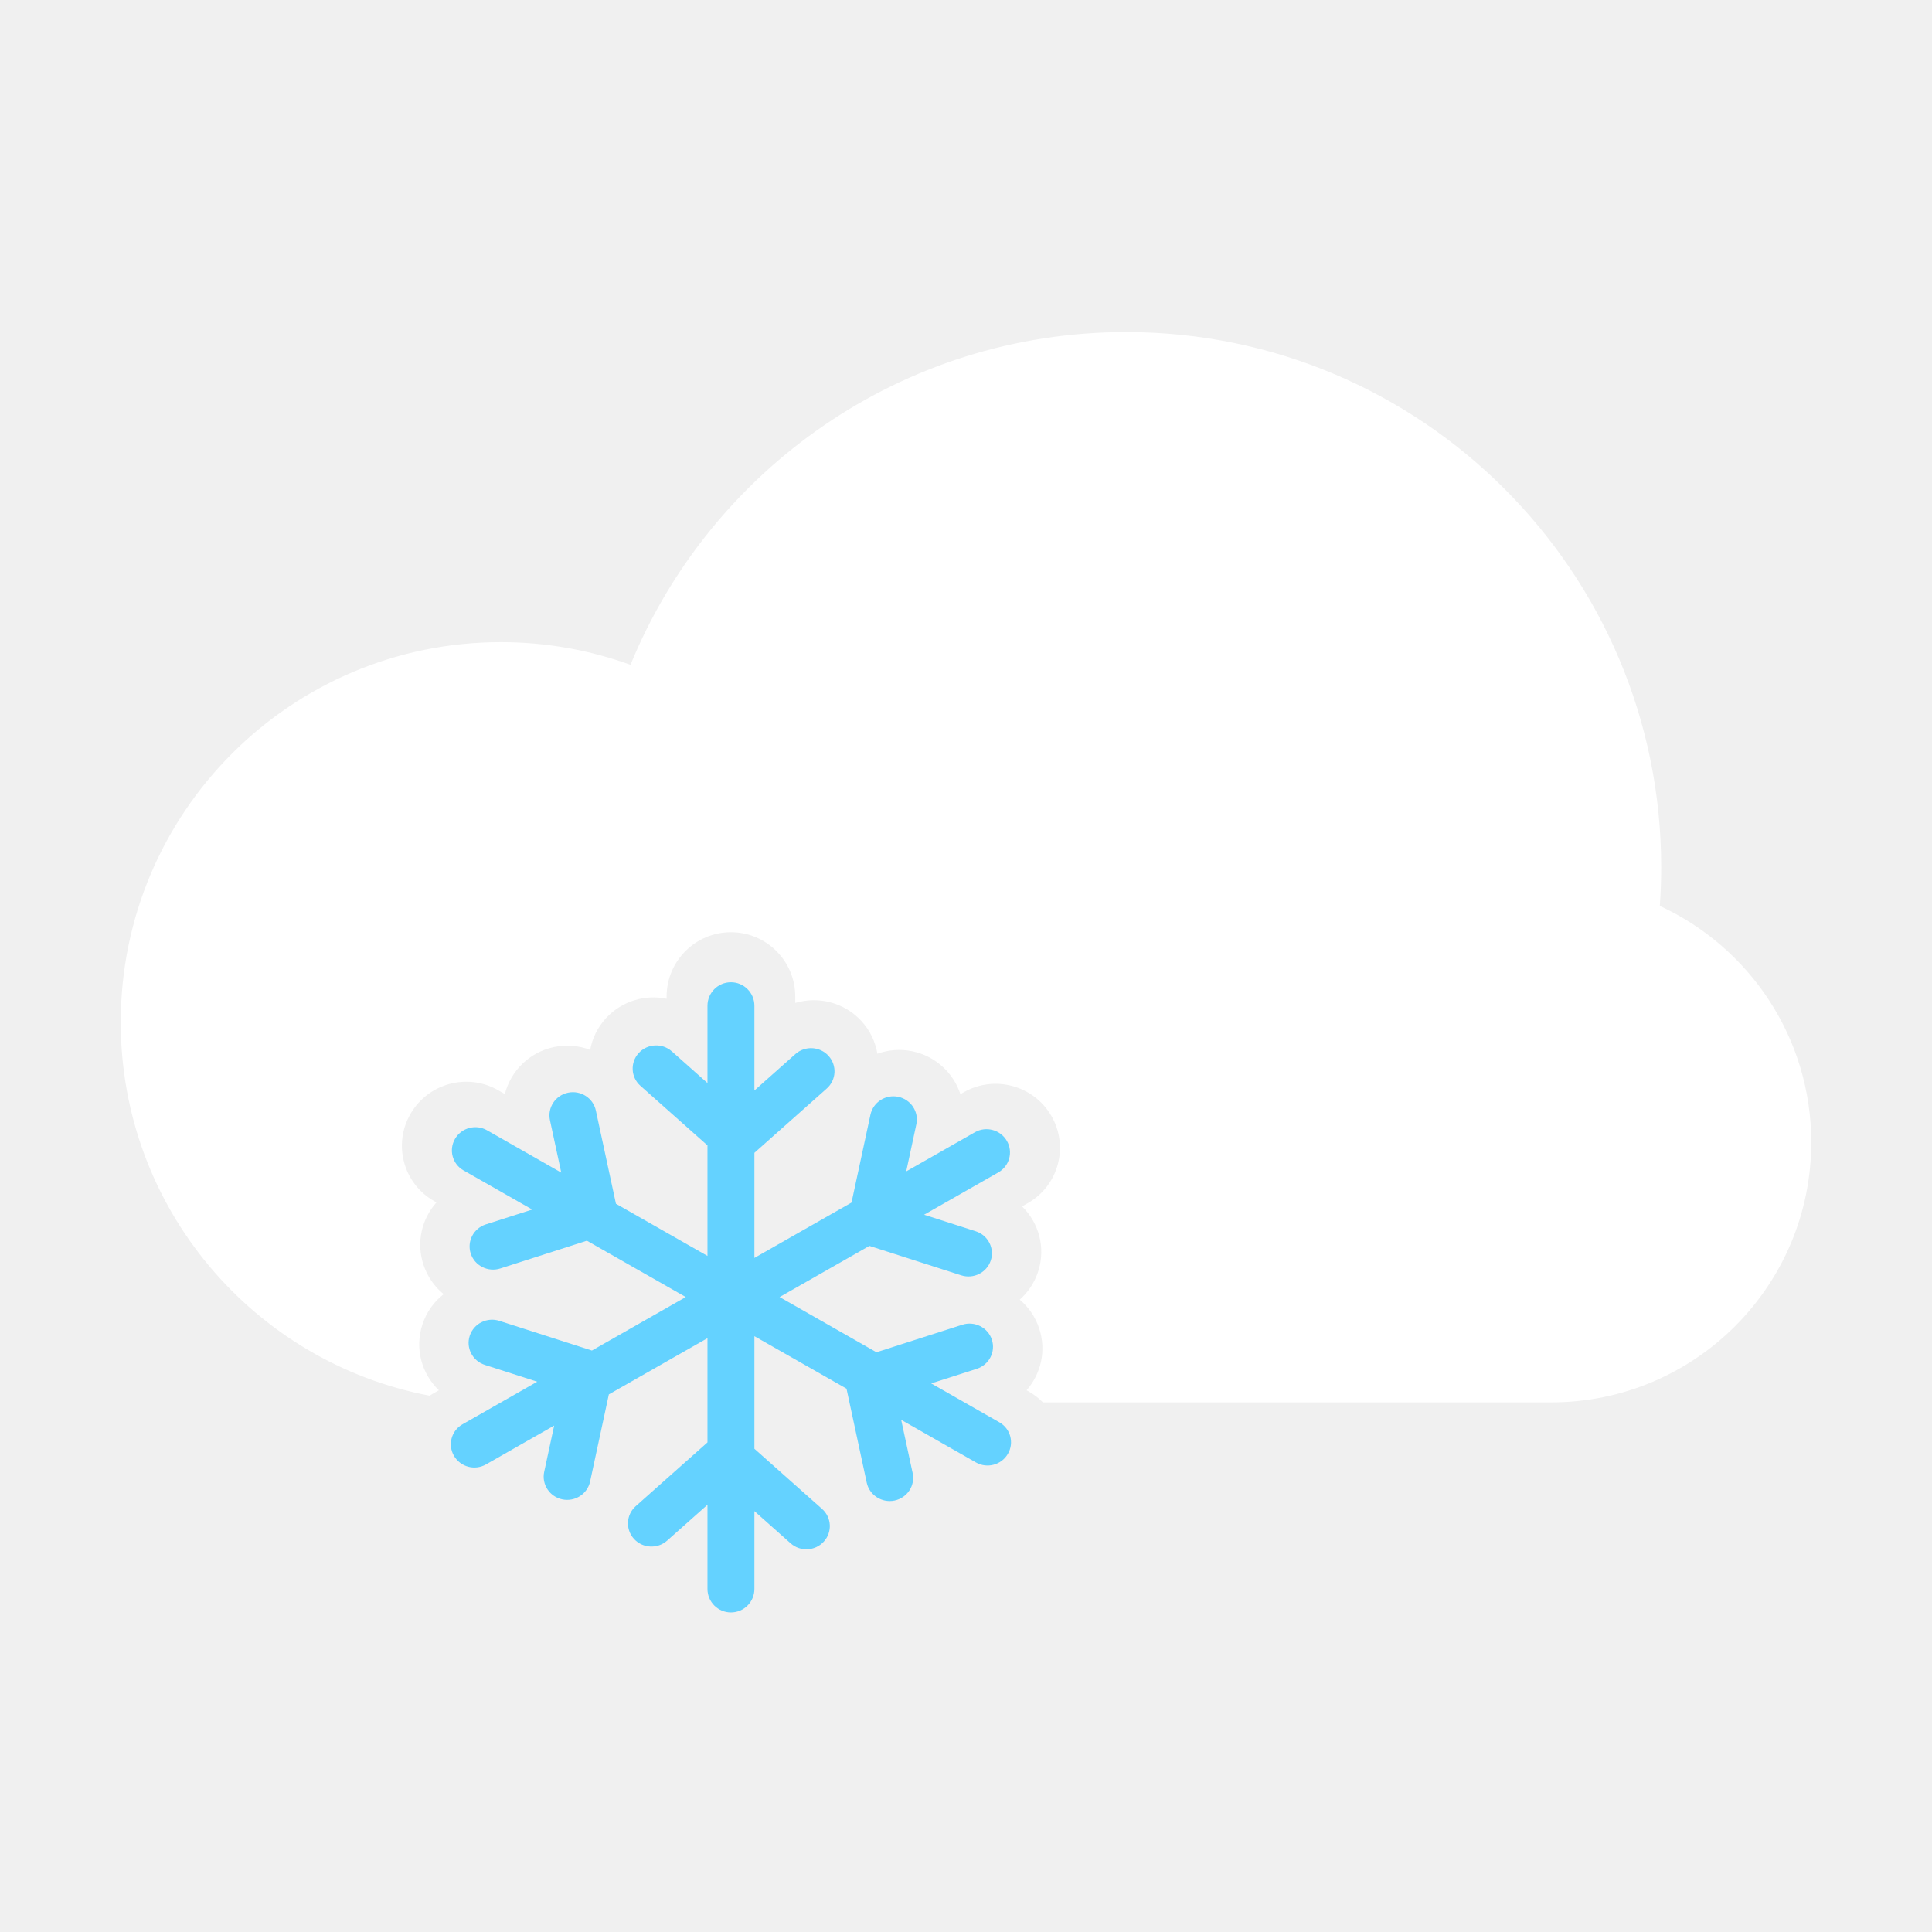
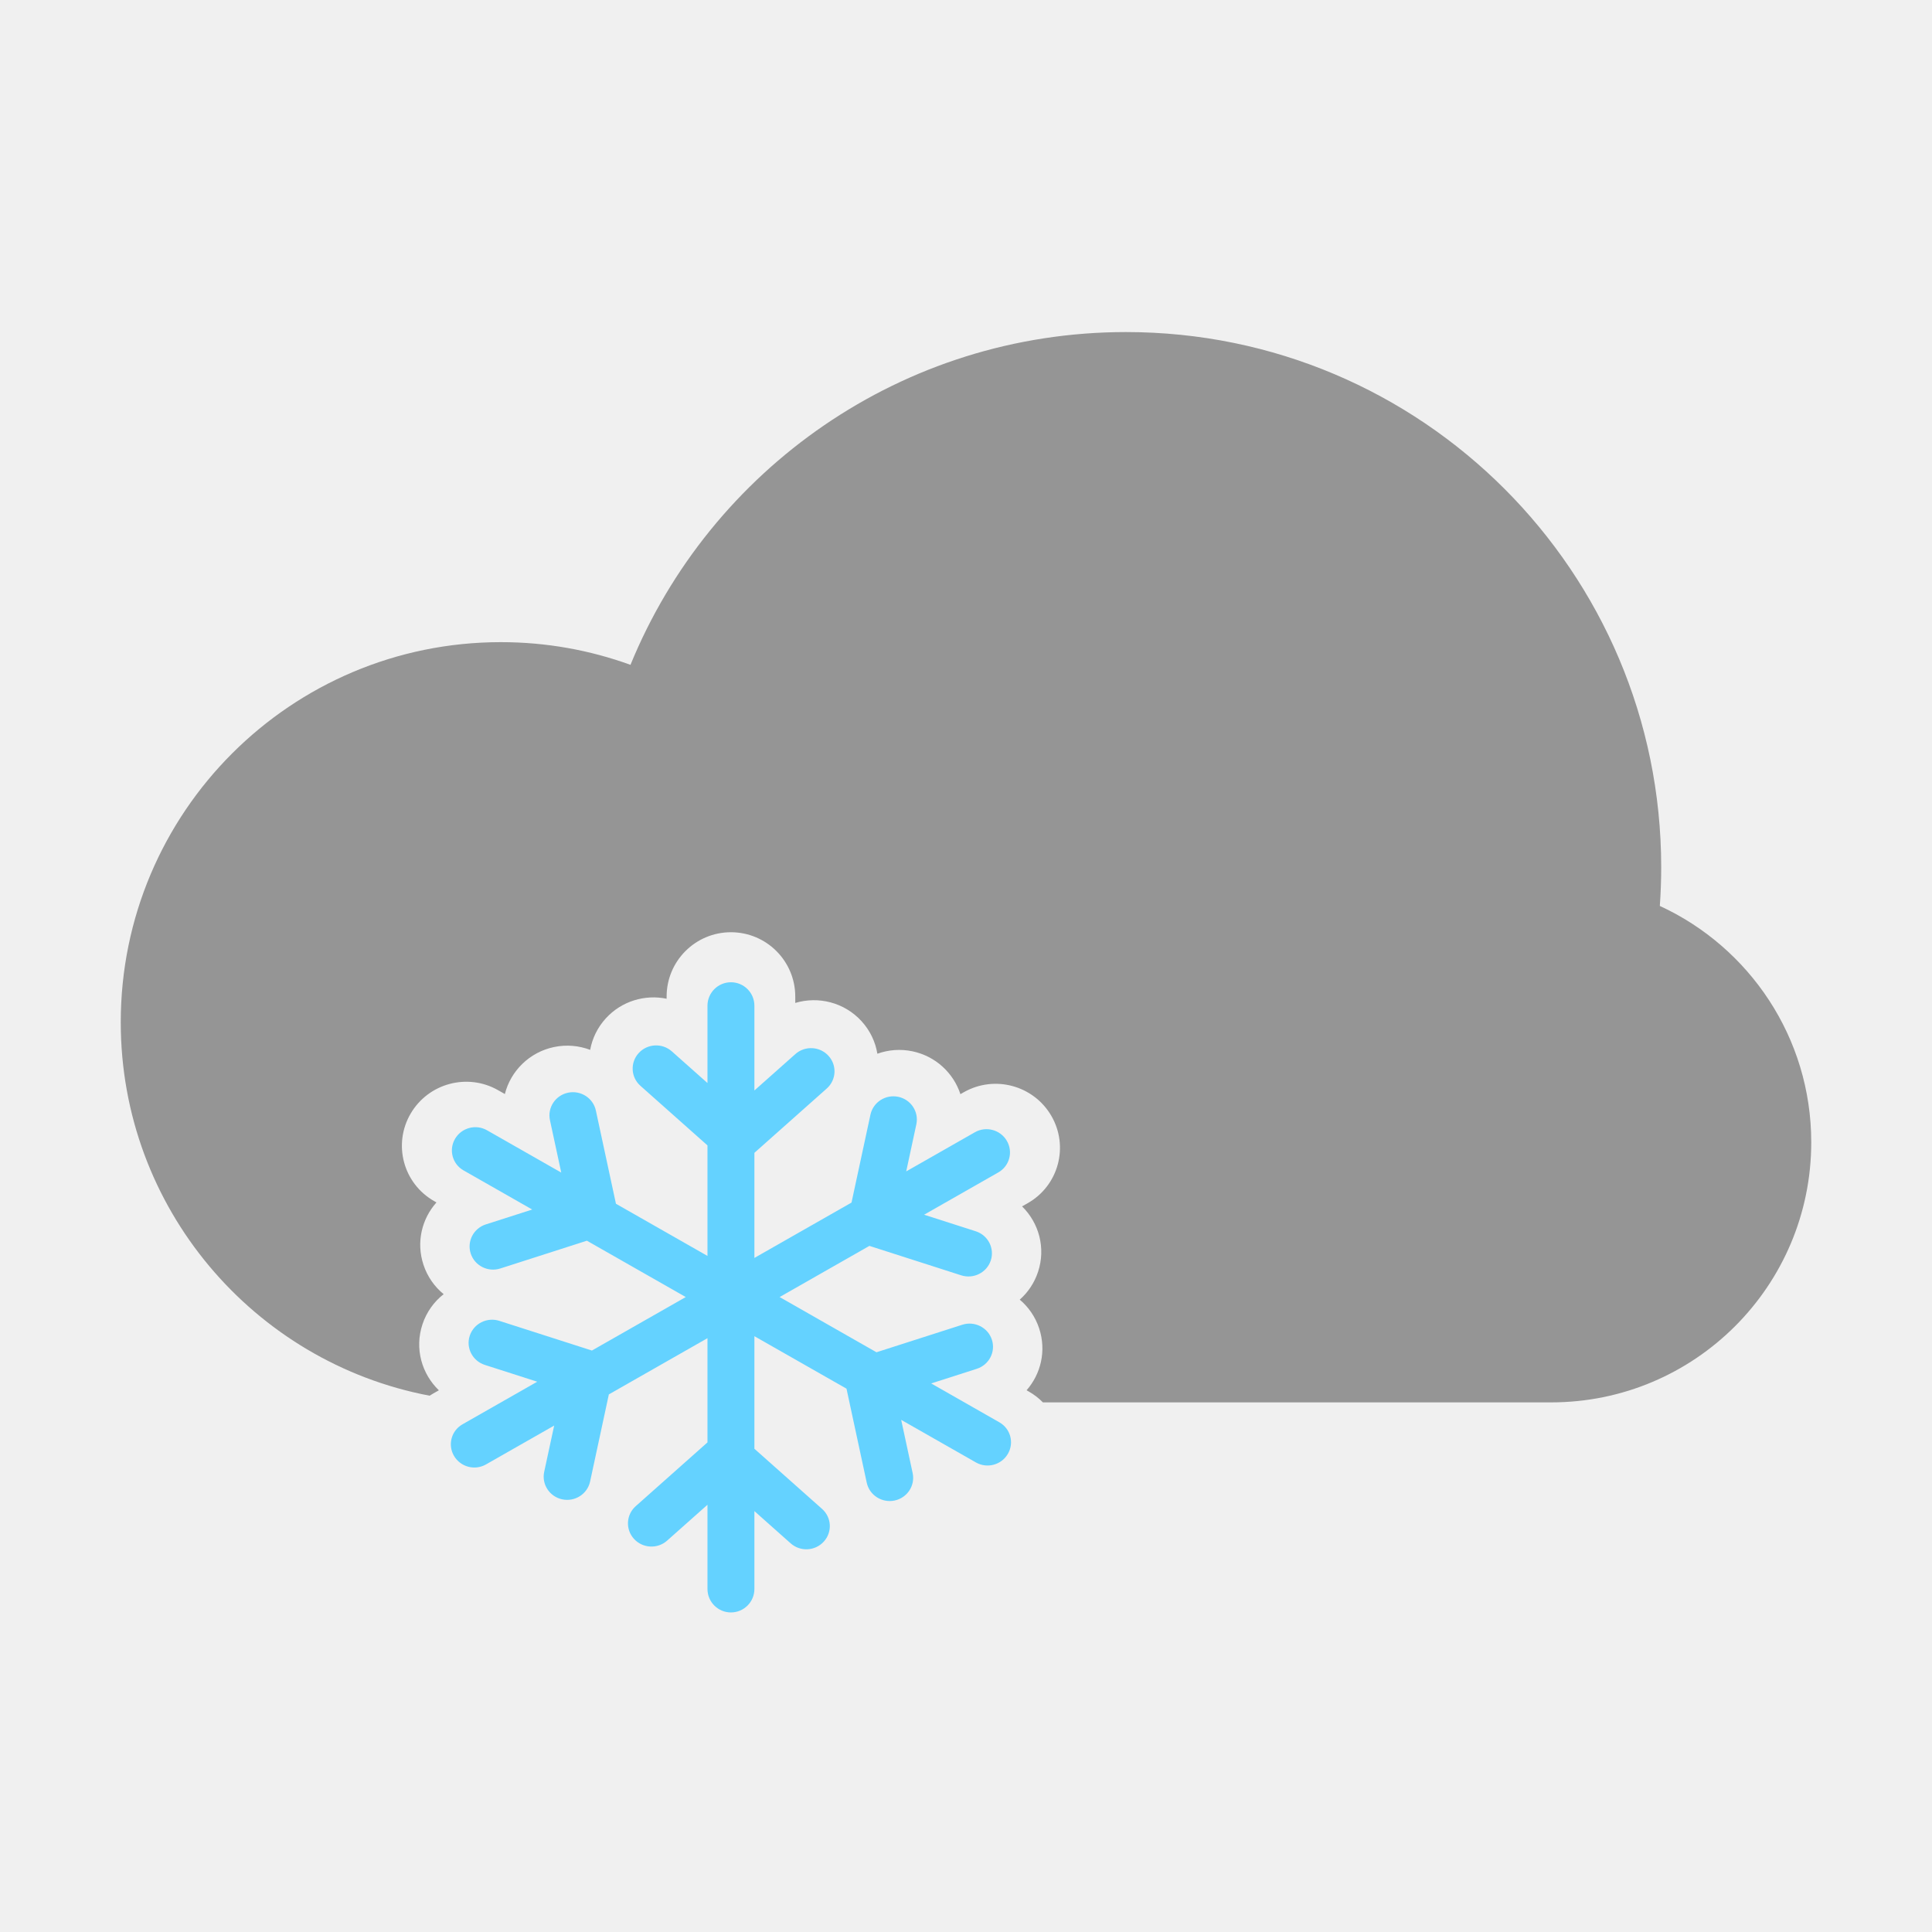
<svg xmlns="http://www.w3.org/2000/svg" width="128" height="128" viewBox="0 0 128 128" fill="none">
  <path d="M46.872 66.632C46.872 65.773 47.568 65.077 48.426 65.077C49.285 65.077 49.981 65.773 49.981 66.632V72.247L52.695 69.835C53.332 69.268 54.315 69.32 54.889 69.95C55.464 70.579 55.413 71.549 54.776 72.116L49.981 76.378V83.341L56.415 79.674L57.669 73.851C57.847 73.021 58.673 72.491 59.513 72.667C60.353 72.844 60.889 73.659 60.71 74.489L60.039 77.608L64.59 75.014C65.329 74.593 66.276 74.847 66.705 75.581C67.134 76.315 66.883 77.252 66.145 77.673L61.224 80.478L64.643 81.574C65.46 81.836 65.907 82.703 65.642 83.509C65.377 84.315 64.499 84.756 63.682 84.494L57.6 82.543L51.652 85.933L58.069 89.591L63.753 87.768C64.57 87.505 65.448 87.947 65.713 88.753C65.979 89.559 65.531 90.425 64.714 90.687L61.693 91.656L66.213 94.233C66.952 94.654 67.203 95.59 66.773 96.325C66.344 97.059 65.397 97.312 64.658 96.891L59.706 94.069L60.465 97.592C60.644 98.422 60.108 99.237 59.268 99.414C58.428 99.59 57.602 99.06 57.423 98.23L56.083 92.003L49.981 88.526V95.984L54.465 99.97C55.102 100.536 55.153 101.506 54.578 102.136C54.004 102.766 53.022 102.818 52.384 102.251L49.981 100.115V105.274C49.981 106.132 49.285 106.828 48.426 106.828C47.568 106.828 46.872 106.132 46.872 105.274V99.694L44.198 102.071C43.561 102.637 42.578 102.586 42.004 101.956C41.429 101.326 41.48 100.356 42.117 99.789L46.872 95.563V88.658L40.338 92.382L39.096 98.153C38.917 98.983 38.092 99.512 37.252 99.336C36.412 99.16 35.876 98.344 36.054 97.514L36.715 94.448L32.195 97.024C31.456 97.445 30.509 97.191 30.079 96.457C29.65 95.723 29.901 94.786 30.64 94.365L35.592 91.542L32.122 90.429C31.305 90.167 30.857 89.301 31.122 88.495C31.388 87.689 32.265 87.247 33.083 87.51L39.216 89.477L45.433 85.933L38.883 82.2L33.148 84.04C32.331 84.302 31.453 83.861 31.188 83.055C30.923 82.248 31.37 81.382 32.187 81.12L35.26 80.135L30.709 77.541C29.97 77.12 29.719 76.183 30.148 75.449C30.577 74.715 31.524 74.461 32.263 74.882L37.184 77.686L36.436 74.215C36.258 73.386 36.794 72.57 37.634 72.394C38.474 72.218 39.3 72.747 39.478 73.577L40.808 79.752L46.872 83.208V75.885L42.428 71.936C41.791 71.369 41.74 70.399 42.315 69.769C42.889 69.139 43.872 69.088 44.509 69.654L46.872 71.754V66.632Z" fill="#64D2FF" />
-   <path d="M69.095 92.911C68.825 92.635 68.512 92.392 68.159 92.192L68.014 92.109C68.958 91.029 69.338 89.496 68.847 88.01C68.591 87.236 68.137 86.59 67.561 86.105C68.102 85.627 68.528 85.004 68.773 84.263C69.301 82.665 68.821 81.01 67.715 79.926L68.088 79.714C70.138 78.55 70.837 75.943 69.643 73.91C68.465 71.903 65.884 71.211 63.86 72.36L63.63 72.491C63.17 71.086 61.982 69.971 60.451 69.651C59.653 69.484 58.852 69.552 58.128 69.812C58 69.032 57.65 68.28 57.075 67.651C55.933 66.404 54.212 65.989 52.688 66.447V66.025C52.688 63.671 50.78 61.763 48.426 61.763C46.073 61.763 44.165 63.671 44.165 66.025V66.169C42.737 65.873 41.193 66.316 40.141 67.465C39.583 68.075 39.238 68.802 39.1 69.556C38.358 69.275 37.53 69.196 36.706 69.369C35.077 69.709 33.836 70.95 33.448 72.482L32.993 72.224C30.969 71.075 28.388 71.766 27.21 73.773C26.016 75.806 26.715 78.413 28.765 79.577L28.917 79.664C27.953 80.745 27.56 82.294 28.056 83.794C28.319 84.591 28.793 85.252 29.393 85.742C28.761 86.237 28.261 86.917 27.988 87.744C27.455 89.357 27.949 91.027 29.077 92.111L28.694 92.328C28.614 92.373 28.537 92.42 28.462 92.469C16.811 90.26 8 80.022 8 67.728C8 53.819 19.275 42.544 33.183 42.544C36.199 42.544 39.091 43.075 41.771 44.047C47.059 31.113 59.767 22 74.603 22C94.185 22 110.059 37.874 110.059 57.456C110.059 58.318 110.028 59.174 109.968 60.021C115.889 62.747 120 68.734 120 75.68C120 85.197 112.286 92.911 102.769 92.911H69.095Z" fill="white" />
+   <path d="M69.095 92.911C68.825 92.635 68.512 92.392 68.159 92.192L68.014 92.109C68.958 91.029 69.338 89.496 68.847 88.01C68.591 87.236 68.137 86.59 67.561 86.105C68.102 85.627 68.528 85.004 68.773 84.263C69.301 82.665 68.821 81.01 67.715 79.926L68.088 79.714C70.138 78.55 70.837 75.943 69.643 73.91C68.465 71.903 65.884 71.211 63.86 72.36L63.63 72.491C63.17 71.086 61.982 69.971 60.451 69.651C59.653 69.484 58.852 69.552 58.128 69.812C58 69.032 57.65 68.28 57.075 67.651C55.933 66.404 54.212 65.989 52.688 66.447V66.025C52.688 63.671 50.78 61.763 48.426 61.763C46.073 61.763 44.165 63.671 44.165 66.025V66.169C42.737 65.873 41.193 66.316 40.141 67.465C39.583 68.075 39.238 68.802 39.1 69.556C38.358 69.275 37.53 69.196 36.706 69.369C35.077 69.709 33.836 70.95 33.448 72.482L32.993 72.224C30.969 71.075 28.388 71.766 27.21 73.773C26.016 75.806 26.715 78.413 28.765 79.577L28.917 79.664C27.953 80.745 27.56 82.294 28.056 83.794C28.319 84.591 28.793 85.252 29.393 85.742C28.761 86.237 28.261 86.917 27.988 87.744C27.455 89.357 27.949 91.027 29.077 92.111L28.694 92.328C28.614 92.373 28.537 92.42 28.462 92.469C16.811 90.26 8 80.022 8 67.728C8 53.819 19.275 42.544 33.183 42.544C36.199 42.544 39.091 43.075 41.771 44.047C47.059 31.113 59.767 22 74.603 22C94.185 22 110.059 37.874 110.059 57.456C110.059 58.318 110.028 59.174 109.968 60.021C115.889 62.747 120 68.734 120 75.68C120 85.197 112.286 92.911 102.769 92.911H69.095Z" fill="#959595" />
</svg>
